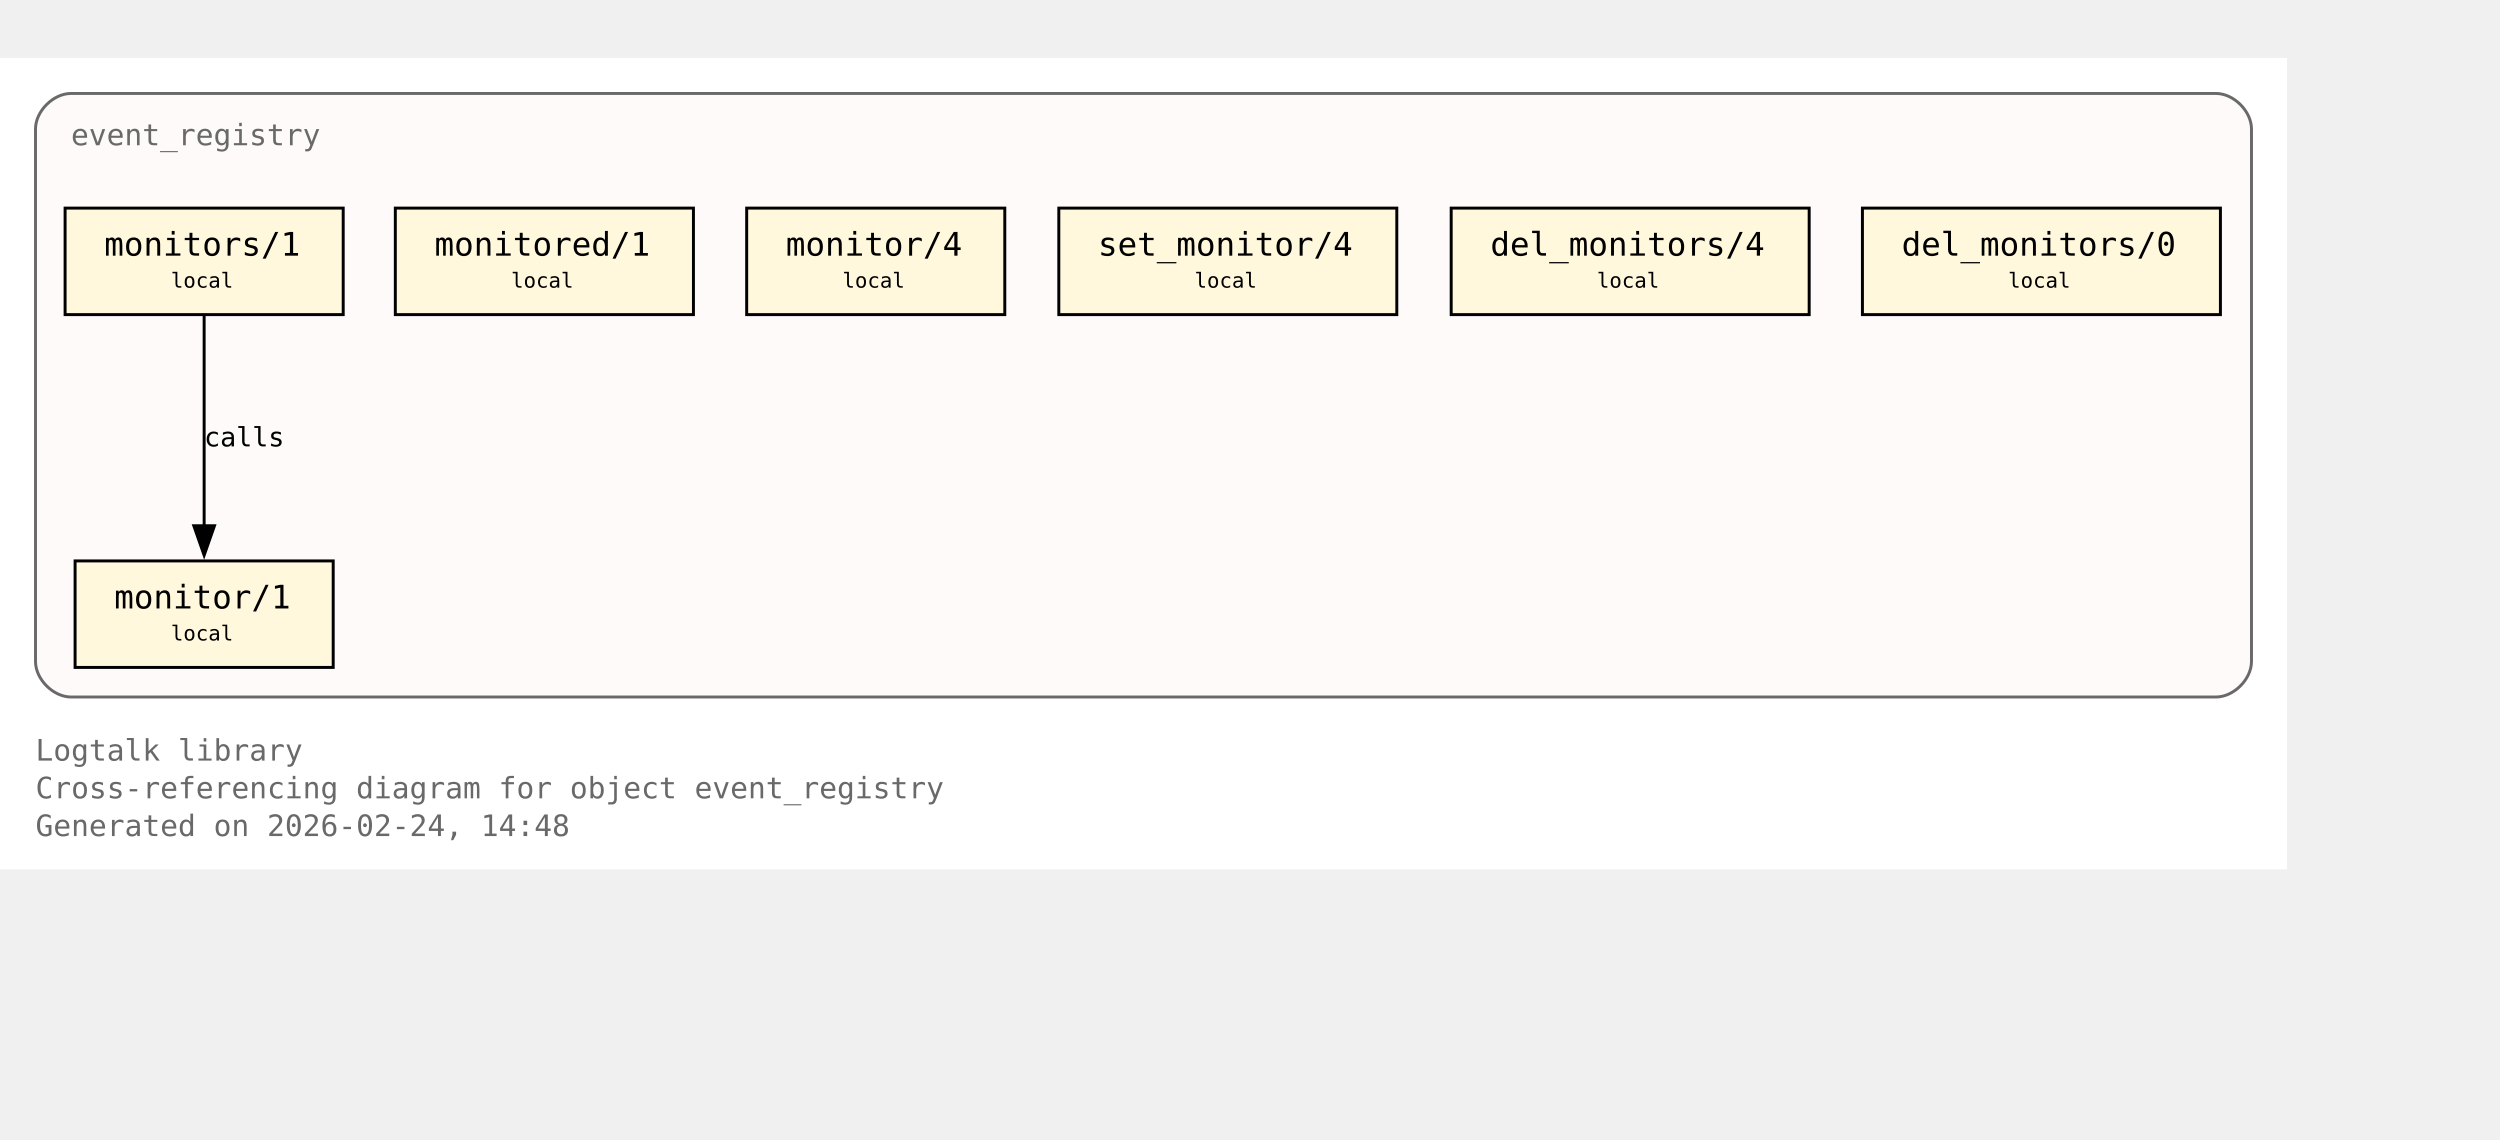
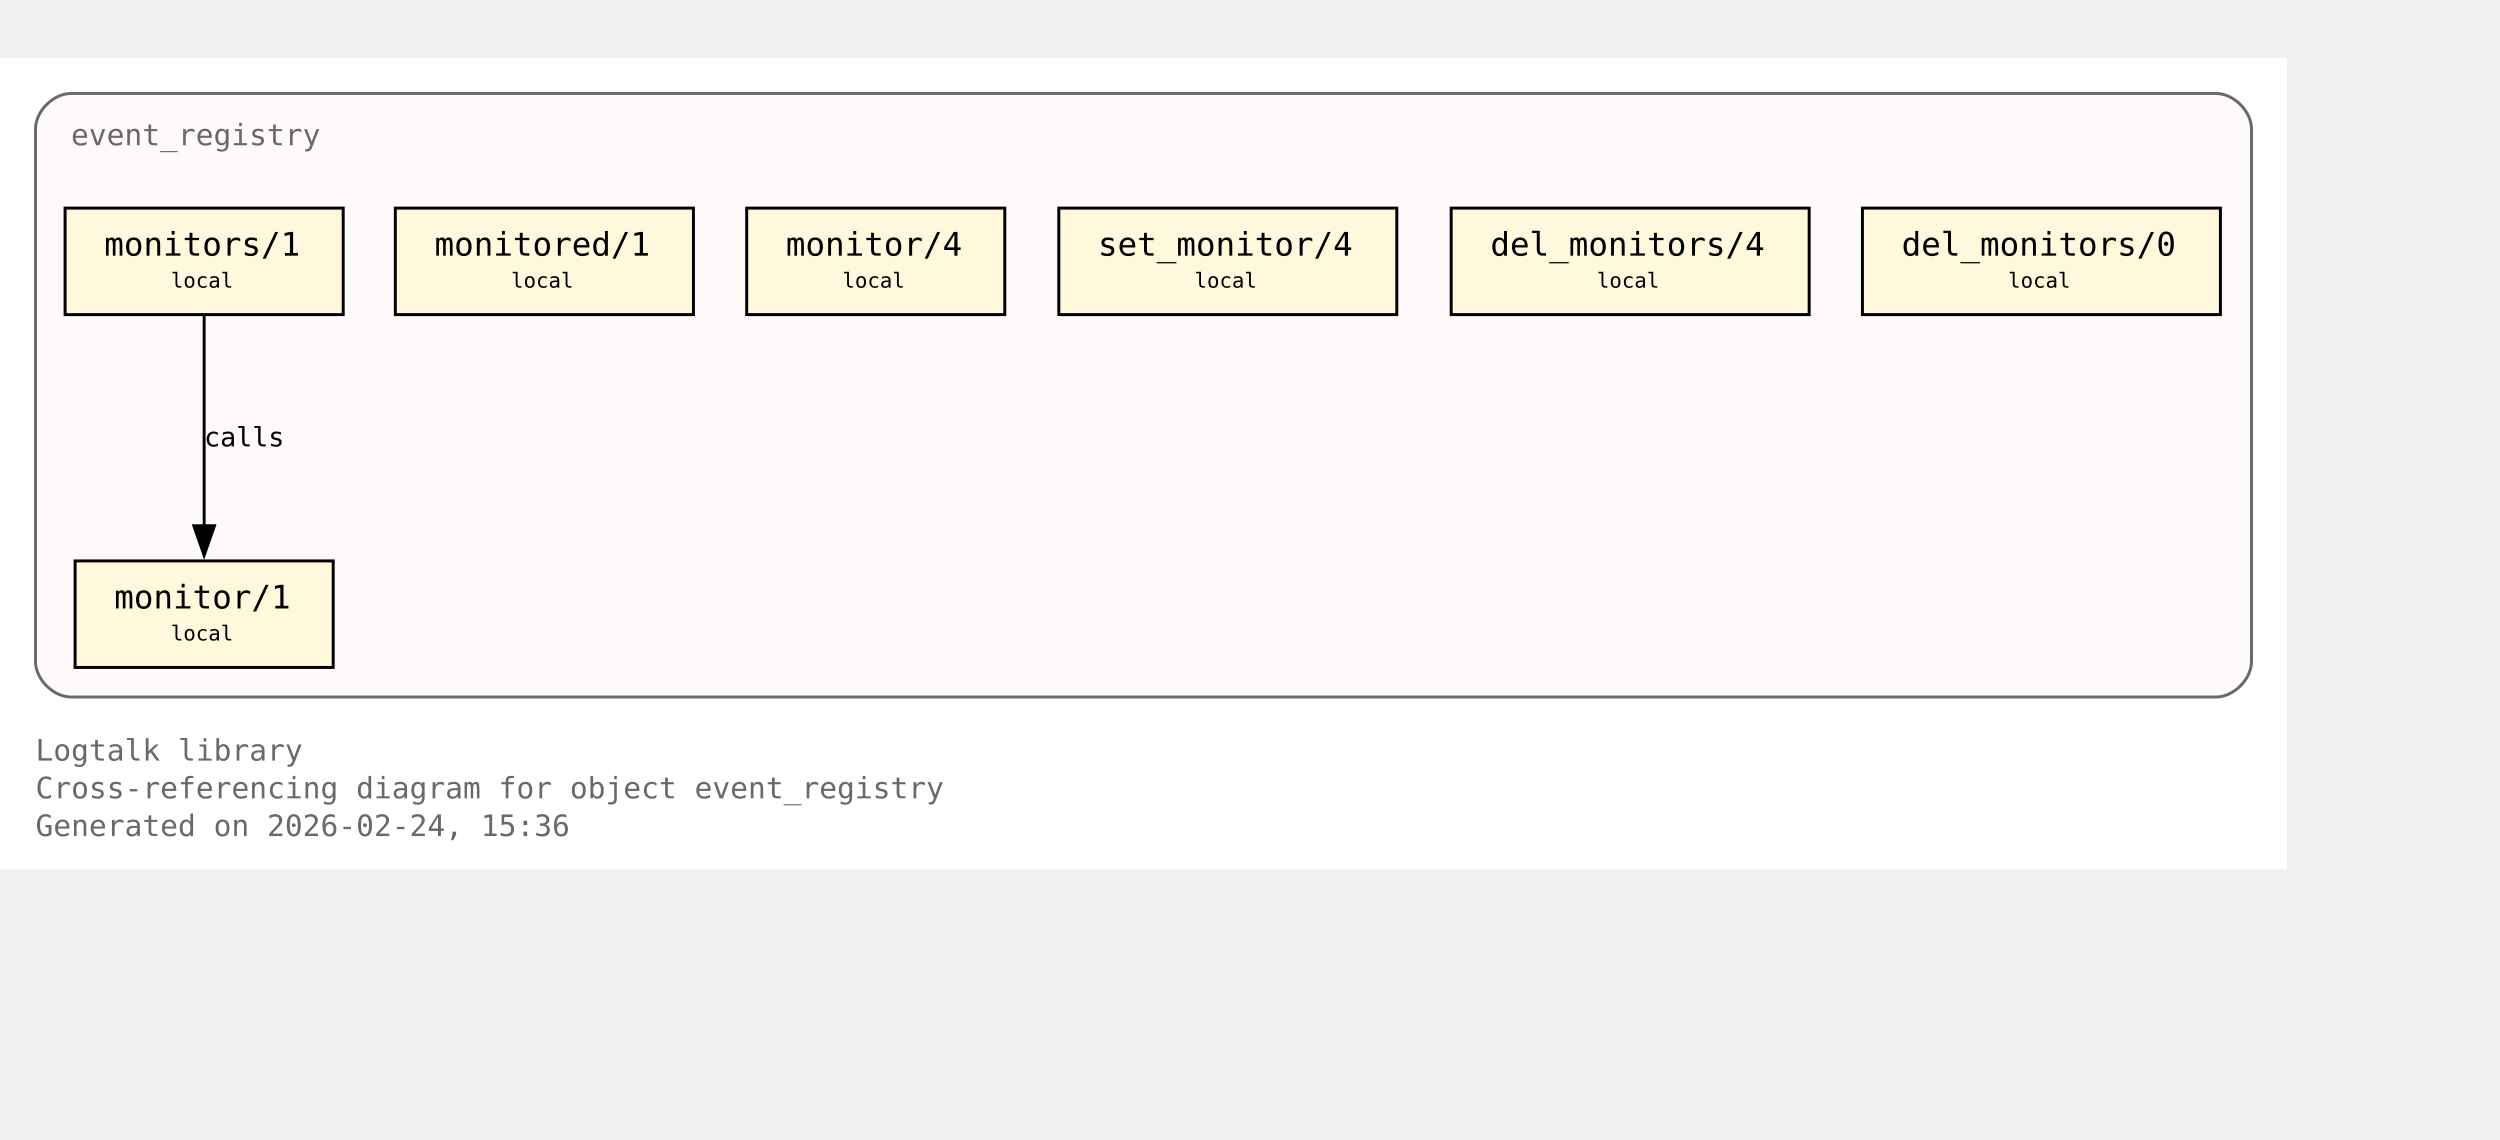
<svg xmlns="http://www.w3.org/2000/svg" xmlns:xlink="http://www.w3.org/1999/xlink" width="917pt" height="418pt" viewBox="72.00 72.00 845.00 346.00">
  <g id="graph0" class="graph" transform="scale(1 1) rotate(0) translate(76 342.25)">
    <polygon fill="white" stroke="none" points="-4,4 -4,-270.25 769,-270.25 769,4 -4,4" />
    <text xml:space="preserve" text-anchor="start" x="8" y="-32.75" font-family="Monospace" font-size="10.00" fill="dimgray">Logtalk library</text>
    <text xml:space="preserve" text-anchor="start" x="8" y="-20" font-family="Monospace" font-size="10.00" fill="dimgray">Cross-referencing diagram for object event_registry</text>
-     <text xml:space="preserve" text-anchor="start" x="8" y="-7.25" font-family="Monospace" font-size="10.00" fill="dimgray">Generated on 2026-02-24, 14:48</text>
+     <text xml:space="preserve" text-anchor="start" x="8" y="-7.25" font-family="Monospace" font-size="10.00" fill="dimgray">Generated on 2026-02-24, 15:36</text>
    <g id="clust1" class="cluster">
      <g id="a_clust1">
        <a xlink:title="event_registry">
          <path fill="snow" stroke="dimgray" d="M20,-54.25C20,-54.25 745,-54.25 745,-54.25 751,-54.25 757,-60.25 757,-66.25 757,-66.25 757,-246.25 757,-246.25 757,-252.25 751,-258.25 745,-258.25 745,-258.25 20,-258.25 20,-258.25 14,-258.25 8,-252.25 8,-246.25 8,-246.25 8,-66.25 8,-66.25 8,-60.25 14,-54.25 20,-54.25" />
          <g id="a_clust1_0">
-             <a xlink:href="https://github.com/LogtalkDotOrg/logtalk3/tree/7737e7db8cca2cc0ca3305f166f96f5ffda49037/library/events/event_registry.lgt#L23" xlink:title="https://github.com/LogtalkDotOrg/logtalk3/tree/7737e7db8cca2cc0ca3305f166f96f5ffda49037/library/events/event_registry.lgt#L23">
+             <a xlink:href="https://github.com/LogtalkDotOrg/logtalk3/tree/22c1b74edb4ceffb875797428dc11ea49b0dd7ba/library/events/event_registry.lgt#L23" xlink:title="https://github.com/LogtalkDotOrg/logtalk3/tree/22c1b74edb4ceffb875797428dc11ea49b0dd7ba/library/events/event_registry.lgt#L23">
              <text xml:space="preserve" text-anchor="start" x="20" y="-240.75" font-family="Monospace" font-size="10.00" fill="dimgray">event_registry</text>
            </a>
          </g>
        </a>
      </g>
    </g>
    <g id="node1" class="node">
      <polygon fill="cornsilk" stroke="black" points="108.62,-100.25 21.38,-100.25 21.38,-64.25 108.62,-64.25 108.62,-100.25" />
      <text xml:space="preserve" text-anchor="start" x="29.38" y="-84.95" font-family="Monospace" font-size="9.00"> </text>
      <g id="a_node1_1">
-         <a xlink:href="https://github.com/LogtalkDotOrg/logtalk3/tree/7737e7db8cca2cc0ca3305f166f96f5ffda49037/library/events/event_registry.lgt#L33" xlink:title="https://github.com/LogtalkDotOrg/logtalk3/tree/7737e7db8cca2cc0ca3305f166f96f5ffda49037/library/events/event_registry.lgt#L33">
+         <a xlink:href="https://github.com/LogtalkDotOrg/logtalk3/tree/22c1b74edb4ceffb875797428dc11ea49b0dd7ba/library/events/event_registry.lgt#L33" xlink:title="https://github.com/LogtalkDotOrg/logtalk3/tree/22c1b74edb4ceffb875797428dc11ea49b0dd7ba/library/events/event_registry.lgt#L33">
          <text xml:space="preserve" text-anchor="start" x="34.62" y="-84.17" font-family="Monospace" font-size="11.00">monitor/1</text>
        </a>
      </g>
      <text xml:space="preserve" text-anchor="start" x="95.38" y="-84.95" font-family="Monospace" font-size="9.00"> </text>
      <text xml:space="preserve" text-anchor="start" x="29.38" y="-72.58" font-family="Monospace" font-size="9.00"> </text>
      <text xml:space="preserve" text-anchor="start" x="53.75" y="-73.35" font-family="Monospace" font-size="7.00">local</text>
      <text xml:space="preserve" text-anchor="start" x="95.38" y="-72.58" font-family="Monospace" font-size="9.00"> </text>
    </g>
    <g id="node2" class="node">
      <polygon fill="cornsilk" stroke="black" points="112,-219.5 18,-219.5 18,-183.5 112,-183.5 112,-219.5" />
      <text xml:space="preserve" text-anchor="start" x="26" y="-204.2" font-family="Monospace" font-size="9.00"> </text>
      <g id="a_node2_2">
-         <a xlink:href="https://github.com/LogtalkDotOrg/logtalk3/tree/7737e7db8cca2cc0ca3305f166f96f5ffda49037/library/events/event_registry.lgt#L37" xlink:title="https://github.com/LogtalkDotOrg/logtalk3/tree/7737e7db8cca2cc0ca3305f166f96f5ffda49037/library/events/event_registry.lgt#L37">
+         <a xlink:href="https://github.com/LogtalkDotOrg/logtalk3/tree/22c1b74edb4ceffb875797428dc11ea49b0dd7ba/library/events/event_registry.lgt#L37" xlink:title="https://github.com/LogtalkDotOrg/logtalk3/tree/22c1b74edb4ceffb875797428dc11ea49b0dd7ba/library/events/event_registry.lgt#L37">
          <text xml:space="preserve" text-anchor="start" x="31.25" y="-203.43" font-family="Monospace" font-size="11.00">monitors/1</text>
        </a>
      </g>
      <text xml:space="preserve" text-anchor="start" x="98.75" y="-204.2" font-family="Monospace" font-size="9.00"> </text>
      <text xml:space="preserve" text-anchor="start" x="26" y="-191.82" font-family="Monospace" font-size="9.00"> </text>
      <text xml:space="preserve" text-anchor="start" x="53.75" y="-192.6" font-family="Monospace" font-size="7.00">local</text>
      <text xml:space="preserve" text-anchor="start" x="98.75" y="-191.82" font-family="Monospace" font-size="9.00"> </text>
    </g>
    <g id="edge1" class="edge">
      <g id="a_edge1">
-         <a xlink:href="https://github.com/LogtalkDotOrg/logtalk3/tree/7737e7db8cca2cc0ca3305f166f96f5ffda49037/library/events/event_registry.lgt#L37" xlink:title="calls">
+         <a xlink:href="https://github.com/LogtalkDotOrg/logtalk3/tree/22c1b74edb4ceffb875797428dc11ea49b0dd7ba/library/events/event_registry.lgt#L37" xlink:title="calls">
          <path fill="none" stroke="black" d="M65,-183.2C65,-164.5 65,-134.37 65,-112.08" />
          <polygon fill="black" stroke="black" points="68.5,-112.14 65,-102.14 61.5,-112.14 68.5,-112.14" />
        </a>
      </g>
      <g id="a_edge1-label">
-         <a xlink:href="https://github.com/LogtalkDotOrg/logtalk3/tree/7737e7db8cca2cc0ca3305f166f96f5ffda49037/library/events/event_registry.lgt#L37" xlink:title="https://github.com/LogtalkDotOrg/logtalk3/tree/7737e7db8cca2cc0ca3305f166f96f5ffda49037/library/events/event_registry.lgt#L37">
+         <a xlink:href="https://github.com/LogtalkDotOrg/logtalk3/tree/22c1b74edb4ceffb875797428dc11ea49b0dd7ba/library/events/event_registry.lgt#L37" xlink:title="https://github.com/LogtalkDotOrg/logtalk3/tree/22c1b74edb4ceffb875797428dc11ea49b0dd7ba/library/events/event_registry.lgt#L37">
          <text xml:space="preserve" text-anchor="start" x="65" y="-138.95" font-family="Monospace" font-size="9.00">calls</text>
        </a>
      </g>
    </g>
    <g id="node3" class="node">
      <polygon fill="cornsilk" stroke="black" points="230.38,-219.5 129.62,-219.5 129.62,-183.5 230.38,-183.5 230.38,-219.5" />
      <text xml:space="preserve" text-anchor="start" x="137.62" y="-204.2" font-family="Monospace" font-size="9.00"> </text>
      <g id="a_node3_3">
-         <a xlink:href="https://github.com/LogtalkDotOrg/logtalk3/tree/7737e7db8cca2cc0ca3305f166f96f5ffda49037/library/events/event_registry.lgt#L43" xlink:title="https://github.com/LogtalkDotOrg/logtalk3/tree/7737e7db8cca2cc0ca3305f166f96f5ffda49037/library/events/event_registry.lgt#L43">
+         <a xlink:href="https://github.com/LogtalkDotOrg/logtalk3/tree/22c1b74edb4ceffb875797428dc11ea49b0dd7ba/library/events/event_registry.lgt#L43" xlink:title="https://github.com/LogtalkDotOrg/logtalk3/tree/22c1b74edb4ceffb875797428dc11ea49b0dd7ba/library/events/event_registry.lgt#L43">
          <text xml:space="preserve" text-anchor="start" x="142.88" y="-203.43" font-family="Monospace" font-size="11.00">monitored/1</text>
        </a>
      </g>
      <text xml:space="preserve" text-anchor="start" x="217.12" y="-204.2" font-family="Monospace" font-size="9.00"> </text>
      <text xml:space="preserve" text-anchor="start" x="137.62" y="-191.82" font-family="Monospace" font-size="9.00"> </text>
      <text xml:space="preserve" text-anchor="start" x="168.75" y="-192.6" font-family="Monospace" font-size="7.00">local</text>
      <text xml:space="preserve" text-anchor="start" x="217.12" y="-191.82" font-family="Monospace" font-size="9.00"> </text>
    </g>
    <g id="node4" class="node">
      <polygon fill="cornsilk" stroke="black" points="335.62,-219.5 248.38,-219.5 248.38,-183.5 335.62,-183.5 335.62,-219.5" />
      <text xml:space="preserve" text-anchor="start" x="256.38" y="-204.2" font-family="Monospace" font-size="9.00"> </text>
      <g id="a_node4_4">
-         <a xlink:href="https://github.com/LogtalkDotOrg/logtalk3/tree/7737e7db8cca2cc0ca3305f166f96f5ffda49037/library/events/event_registry.lgt#L54" xlink:title="https://github.com/LogtalkDotOrg/logtalk3/tree/7737e7db8cca2cc0ca3305f166f96f5ffda49037/library/events/event_registry.lgt#L54">
+         <a xlink:href="https://github.com/LogtalkDotOrg/logtalk3/tree/22c1b74edb4ceffb875797428dc11ea49b0dd7ba/library/events/event_registry.lgt#L54" xlink:title="https://github.com/LogtalkDotOrg/logtalk3/tree/22c1b74edb4ceffb875797428dc11ea49b0dd7ba/library/events/event_registry.lgt#L54">
          <text xml:space="preserve" text-anchor="start" x="261.62" y="-203.43" font-family="Monospace" font-size="11.00">monitor/4</text>
        </a>
      </g>
      <text xml:space="preserve" text-anchor="start" x="322.38" y="-204.2" font-family="Monospace" font-size="9.00"> </text>
      <text xml:space="preserve" text-anchor="start" x="256.38" y="-191.82" font-family="Monospace" font-size="9.00"> </text>
      <text xml:space="preserve" text-anchor="start" x="280.75" y="-192.6" font-family="Monospace" font-size="7.00">local</text>
      <text xml:space="preserve" text-anchor="start" x="322.38" y="-191.82" font-family="Monospace" font-size="9.00"> </text>
    </g>
    <g id="node5" class="node">
      <polygon fill="cornsilk" stroke="black" points="468.12,-219.5 353.88,-219.5 353.88,-183.5 468.12,-183.5 468.12,-219.5" />
      <text xml:space="preserve" text-anchor="start" x="361.88" y="-204.2" font-family="Monospace" font-size="9.00"> </text>
      <g id="a_node5_5">
-         <a xlink:href="https://github.com/LogtalkDotOrg/logtalk3/tree/7737e7db8cca2cc0ca3305f166f96f5ffda49037/library/events/event_registry.lgt#L58" xlink:title="https://github.com/LogtalkDotOrg/logtalk3/tree/7737e7db8cca2cc0ca3305f166f96f5ffda49037/library/events/event_registry.lgt#L58">
+         <a xlink:href="https://github.com/LogtalkDotOrg/logtalk3/tree/22c1b74edb4ceffb875797428dc11ea49b0dd7ba/library/events/event_registry.lgt#L58" xlink:title="https://github.com/LogtalkDotOrg/logtalk3/tree/22c1b74edb4ceffb875797428dc11ea49b0dd7ba/library/events/event_registry.lgt#L58">
          <text xml:space="preserve" text-anchor="start" x="367.12" y="-203.43" font-family="Monospace" font-size="11.00">set_monitor/4</text>
        </a>
      </g>
      <text xml:space="preserve" text-anchor="start" x="454.88" y="-204.2" font-family="Monospace" font-size="9.00"> </text>
      <text xml:space="preserve" text-anchor="start" x="361.88" y="-191.82" font-family="Monospace" font-size="9.00"> </text>
      <text xml:space="preserve" text-anchor="start" x="399.75" y="-192.6" font-family="Monospace" font-size="7.00">local</text>
      <text xml:space="preserve" text-anchor="start" x="454.88" y="-191.82" font-family="Monospace" font-size="9.00"> </text>
    </g>
    <g id="node6" class="node">
      <polygon fill="cornsilk" stroke="black" points="607.5,-219.5 486.5,-219.5 486.5,-183.5 607.5,-183.5 607.5,-219.5" />
      <text xml:space="preserve" text-anchor="start" x="494.5" y="-204.2" font-family="Monospace" font-size="9.00"> </text>
      <g id="a_node6_6">
-         <a xlink:href="https://github.com/LogtalkDotOrg/logtalk3/tree/7737e7db8cca2cc0ca3305f166f96f5ffda49037/library/events/event_registry.lgt#L62" xlink:title="https://github.com/LogtalkDotOrg/logtalk3/tree/7737e7db8cca2cc0ca3305f166f96f5ffda49037/library/events/event_registry.lgt#L62">
+         <a xlink:href="https://github.com/LogtalkDotOrg/logtalk3/tree/22c1b74edb4ceffb875797428dc11ea49b0dd7ba/library/events/event_registry.lgt#L62" xlink:title="https://github.com/LogtalkDotOrg/logtalk3/tree/22c1b74edb4ceffb875797428dc11ea49b0dd7ba/library/events/event_registry.lgt#L62">
          <text xml:space="preserve" text-anchor="start" x="499.75" y="-203.43" font-family="Monospace" font-size="11.00">del_monitors/4</text>
        </a>
      </g>
      <text xml:space="preserve" text-anchor="start" x="594.25" y="-204.2" font-family="Monospace" font-size="9.00"> </text>
      <text xml:space="preserve" text-anchor="start" x="494.5" y="-191.82" font-family="Monospace" font-size="9.00"> </text>
      <text xml:space="preserve" text-anchor="start" x="535.75" y="-192.6" font-family="Monospace" font-size="7.00">local</text>
      <text xml:space="preserve" text-anchor="start" x="594.25" y="-191.82" font-family="Monospace" font-size="9.00"> </text>
    </g>
    <g id="node7" class="node">
      <polygon fill="cornsilk" stroke="black" points="746.5,-219.5 625.5,-219.5 625.5,-183.5 746.5,-183.5 746.5,-219.5" />
      <text xml:space="preserve" text-anchor="start" x="633.5" y="-204.2" font-family="Monospace" font-size="9.00"> </text>
      <g id="a_node7_7">
-         <a xlink:href="https://github.com/LogtalkDotOrg/logtalk3/tree/7737e7db8cca2cc0ca3305f166f96f5ffda49037/library/events/event_registry.lgt#L66" xlink:title="https://github.com/LogtalkDotOrg/logtalk3/tree/7737e7db8cca2cc0ca3305f166f96f5ffda49037/library/events/event_registry.lgt#L66">
+         <a xlink:href="https://github.com/LogtalkDotOrg/logtalk3/tree/22c1b74edb4ceffb875797428dc11ea49b0dd7ba/library/events/event_registry.lgt#L66" xlink:title="https://github.com/LogtalkDotOrg/logtalk3/tree/22c1b74edb4ceffb875797428dc11ea49b0dd7ba/library/events/event_registry.lgt#L66">
          <text xml:space="preserve" text-anchor="start" x="638.75" y="-203.43" font-family="Monospace" font-size="11.00">del_monitors/0</text>
        </a>
      </g>
      <text xml:space="preserve" text-anchor="start" x="733.25" y="-204.2" font-family="Monospace" font-size="9.00"> </text>
      <text xml:space="preserve" text-anchor="start" x="633.5" y="-191.82" font-family="Monospace" font-size="9.00"> </text>
      <text xml:space="preserve" text-anchor="start" x="674.75" y="-192.6" font-family="Monospace" font-size="7.00">local</text>
      <text xml:space="preserve" text-anchor="start" x="733.25" y="-191.82" font-family="Monospace" font-size="9.00"> </text>
    </g>
  </g>
</svg>
